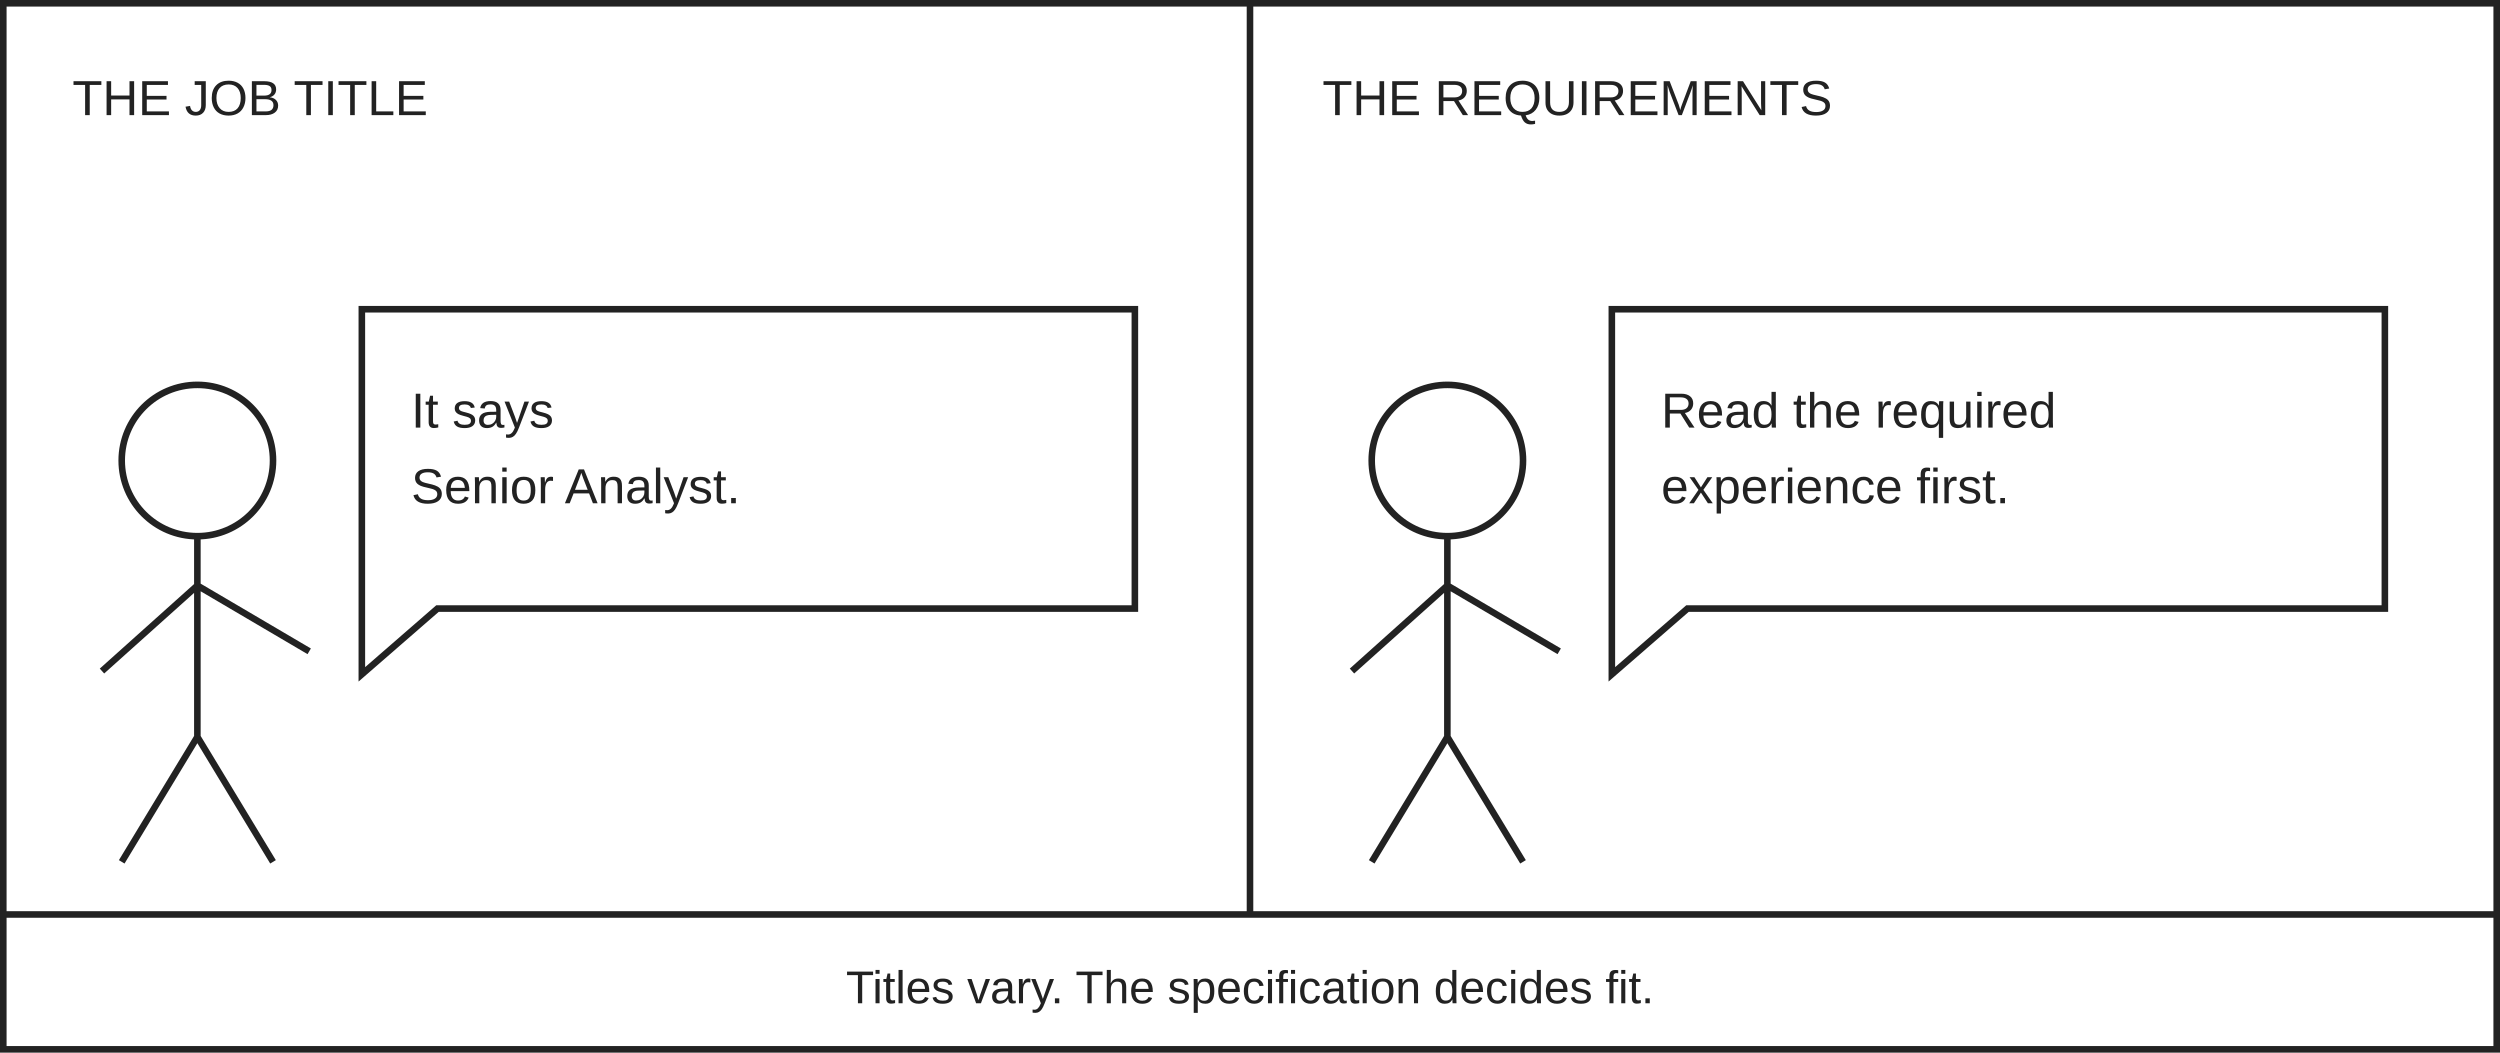
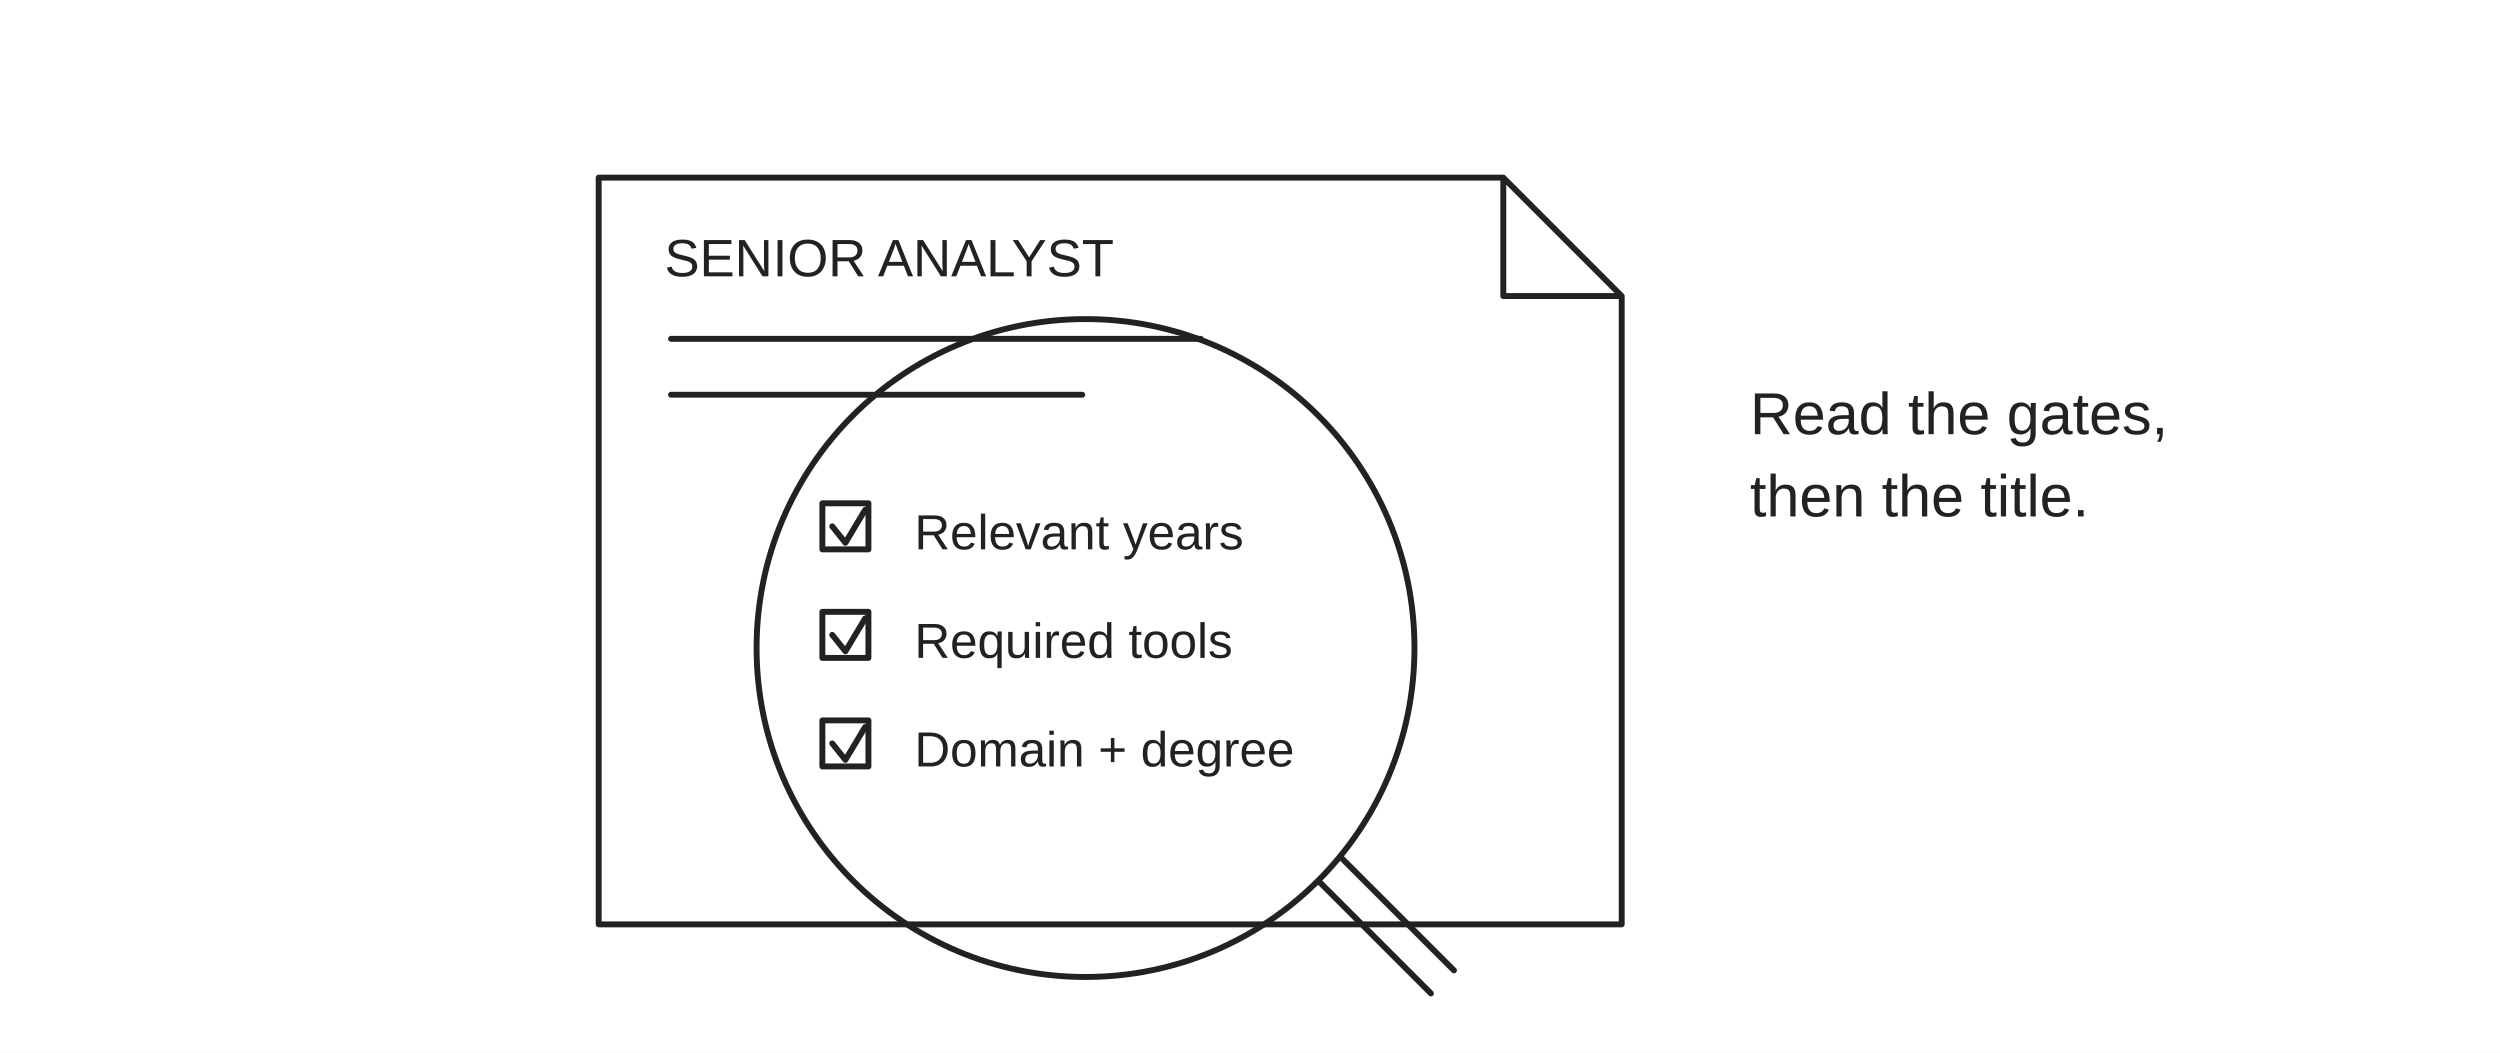
<svg xmlns="http://www.w3.org/2000/svg" viewBox="0 0 760 320" role="img" aria-labelledby="title desc">
+   <defs>
+     <marker id="arrow" viewBox="0 0 10 10" refX="9" refY="5" markerWidth="7" markerHeight="7" orient="auto-start-reverse">
+       <path d="M1 1L9 5L1 9" fill="none" stroke="#222" stroke-width="1.3" />
+     </marker>
+   </defs>
  <rect width="760" height="320" fill="white" />
-   <g fill="none" stroke="#222" stroke-width="2">
-     <rect x="1" y="1" width="758" height="318" />
-     <path d="M380 1V278 M1 278H759" />
-     <circle cx="60" cy="140" r="23" />
-     <path d="M60 163V224 M60 178L31 204 M60 178L94 198 M60 224L37 262 M60 224L83 262" />
-     <circle cx="440" cy="140" r="23" />
-     <path d="M440 163V224 M440 178L411 204 M440 178L474 198 M440 224L417 262 M440 224L463 262" />
-     <path d="M110 94H345V185H133L110 205Z" />
-     <path d="M490 94H725V185H513L490 205Z" />
+   <g fill="none" stroke="#222" stroke-width="1.8" stroke-linecap="round" stroke-linejoin="round">
+     <path d="M182 54H457L493 90V281H182Z M457 54V90H493" />
+     <path d="M204 103H365 M204 120H329" />
+     <rect x="250" y="153" width="14" height="14" />
+     <path d="M253 160L257 165L263 155" />
+     <rect x="250" y="186" width="14" height="14" />
+     <path d="M253 193L257 198L263 188" />
+     <rect x="250" y="219" width="14" height="14" />
+     <path d="M253 226L257 231L263 221" />
+     <circle cx="330" cy="197" r="100" />
+     <path d="M401 268L435 302 M408 261L442 295" />
  </g>
-   <g font-family="-apple-system,Arial,sans-serif" fill="#222">
-     <text x="22" y="35" font-size="15">THE JOB TITLE</text>
-     <text x="402" y="35" font-size="15">THE REQUIREMENTS</text>
-     <text x="125" y="130" font-size="15">It says</text>
-     <text x="125" y="153" font-size="15">Senior Analyst.</text>
-     <text x="505" y="130" font-size="15">Read the required</text>
-     <text x="505" y="153" font-size="15">experience first.</text>
-     <text x="380" y="305" text-anchor="middle" font-size="14">Titles vary. The specification decides fit.</text>
+   <g fill="#222" font-family="-apple-system,BlinkMacSystemFont,Arial,sans-serif">
+     <text x="202" y="84" font-size="16" text-anchor="start" font-weight="400">SENIOR ANALYST</text>
+     <text x="278" y="167" font-size="15" text-anchor="start" font-weight="400">Relevant years</text>
+     <text x="278" y="200" font-size="15" text-anchor="start" font-weight="400">Required tools</text>
+     <text x="278" y="233" font-size="15" text-anchor="start" font-weight="400">Domain + degree</text>
+     <text x="532" y="132" font-size="18" text-anchor="start" font-weight="400">Read the gates,</text>
+     <text x="532" y="157" font-size="18" text-anchor="start" font-weight="400">then the title.</text>
  </g>
</svg>
